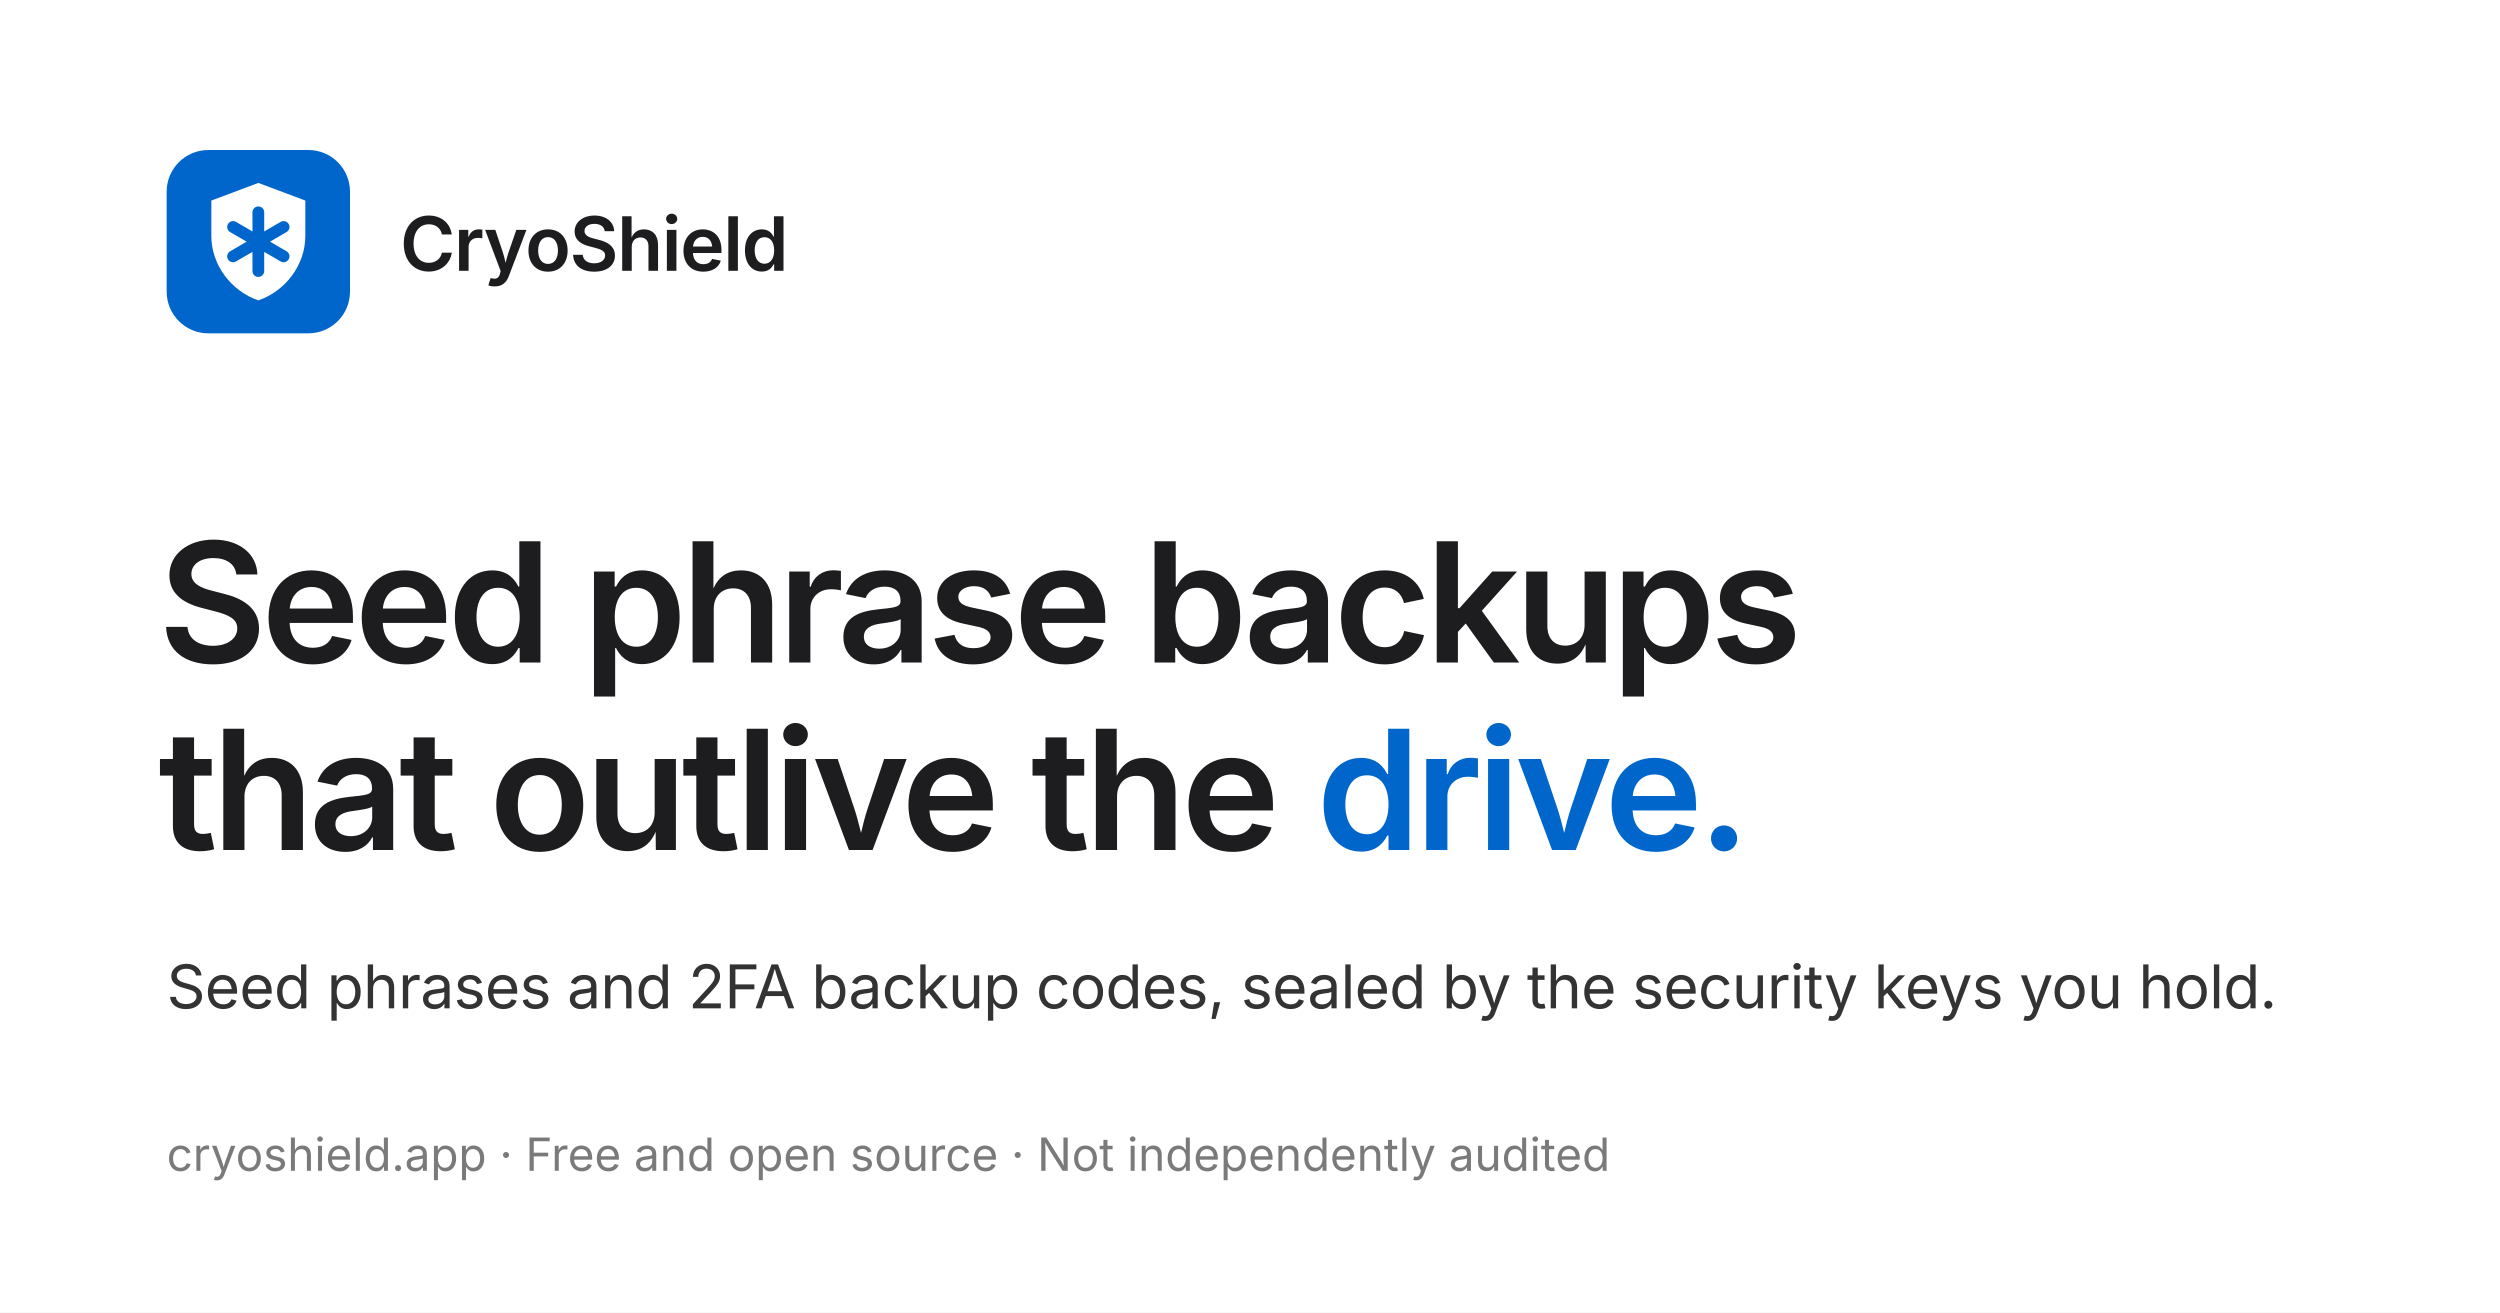
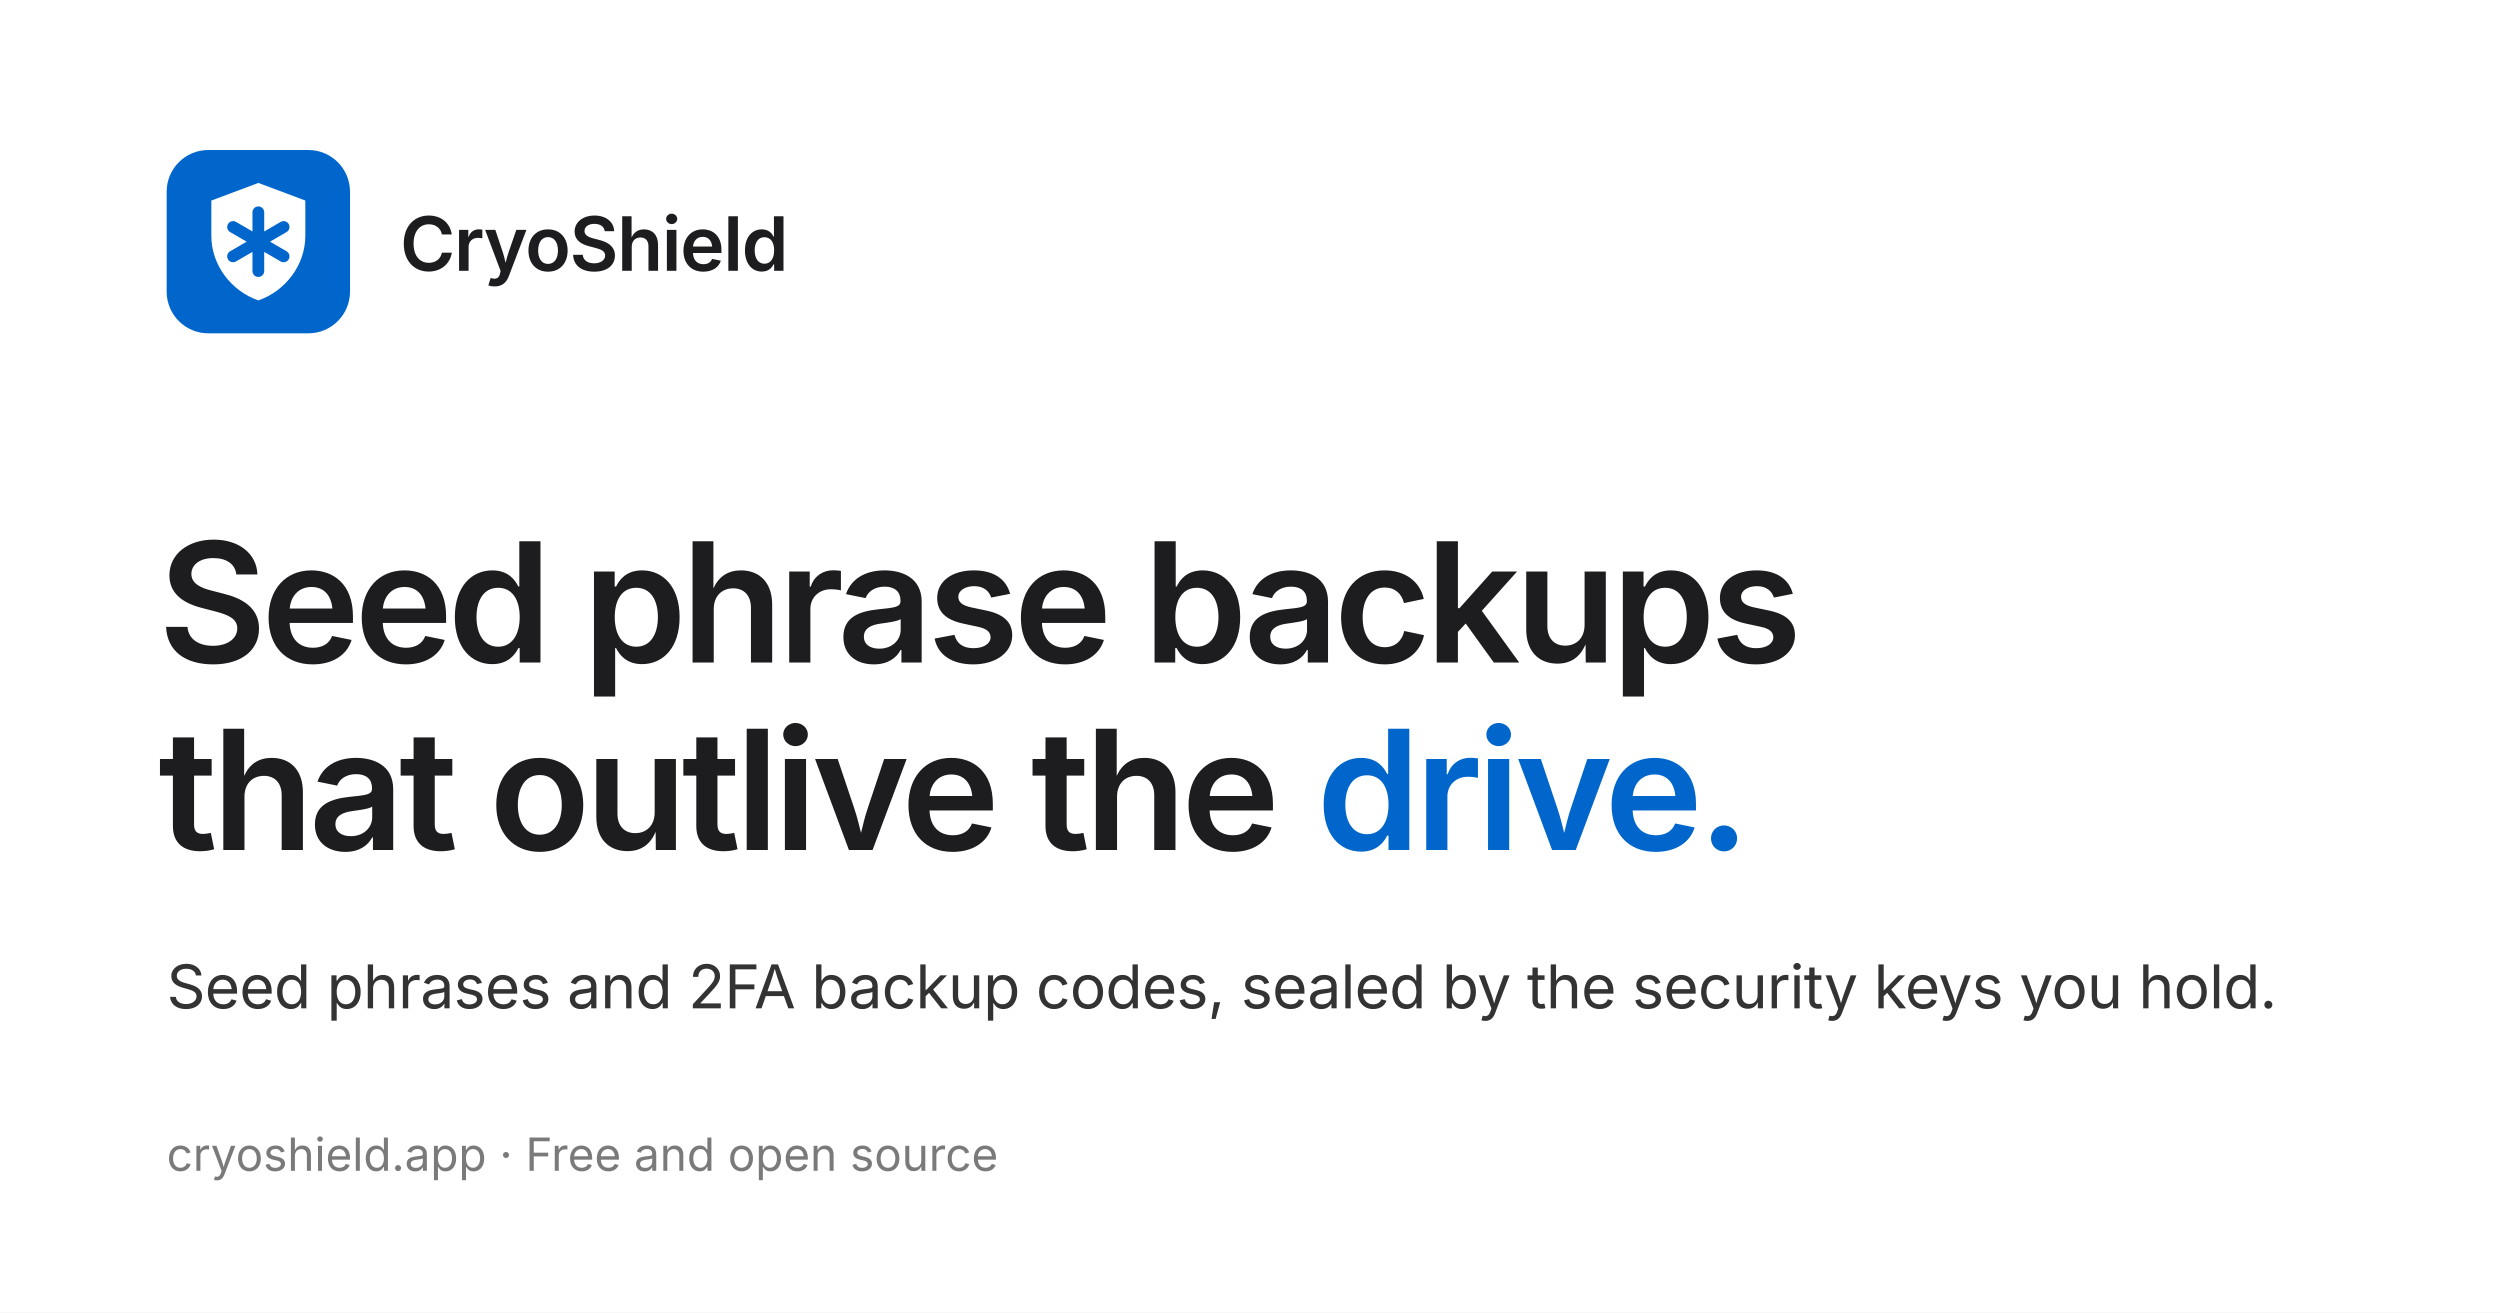
<svg xmlns="http://www.w3.org/2000/svg" viewBox="0 0 1200 630" width="1200" height="630" font-family="Inter, sans-serif">
  <rect width="1200" height="630" fill="#ffffff" />
  <g transform="translate(80 72)">
    <rect width="88" height="88" rx="20" fill="#0066cc" />
    <g transform="translate(44 44) scale(2.82) translate(-12 -12)">
      <path fill="#ffffff" d="M12 2 4 5v6c0 5 3.4 9.4 8 11 4.6-1.6 8-6 8-11V5l-8-3Z" />
      <path fill="none" stroke="#0066cc" stroke-width="2" stroke-linecap="round" d="M12 7v10M7.7 9.5l8.6 5M7.7 14.5l8.6-5" />
    </g>
    <text x="112" y="58" font-size="36" font-weight="600" letter-spacing="-0.6" fill="#1d1d1f">CryoShield</text>
  </g>
  <text font-size="80" font-weight="600" letter-spacing="-2.6" fill="#1d1d1f">
    <tspan x="76" y="318">Seed phrase backups</tspan>
    <tspan x="76" y="408">that outlive the <tspan fill="#0066cc">drive.</tspan>
    </tspan>
  </text>
  <text x="80" y="484" font-size="29" font-weight="400" letter-spacing="-0.3" fill="#333333">Seed phrases and 2FA backup codes, sealed by the security keys you hold.</text>
-   <text x="80" y="562" font-size="22" font-weight="400" fill="#7a7a7a">cryoshield.app · Free and open source · Not independently audited</text>
+   <text x="80" y="562" font-size="22" font-weight="400" fill="#7a7a7a">cryoshield.app · Free and open source</text>
</svg>
